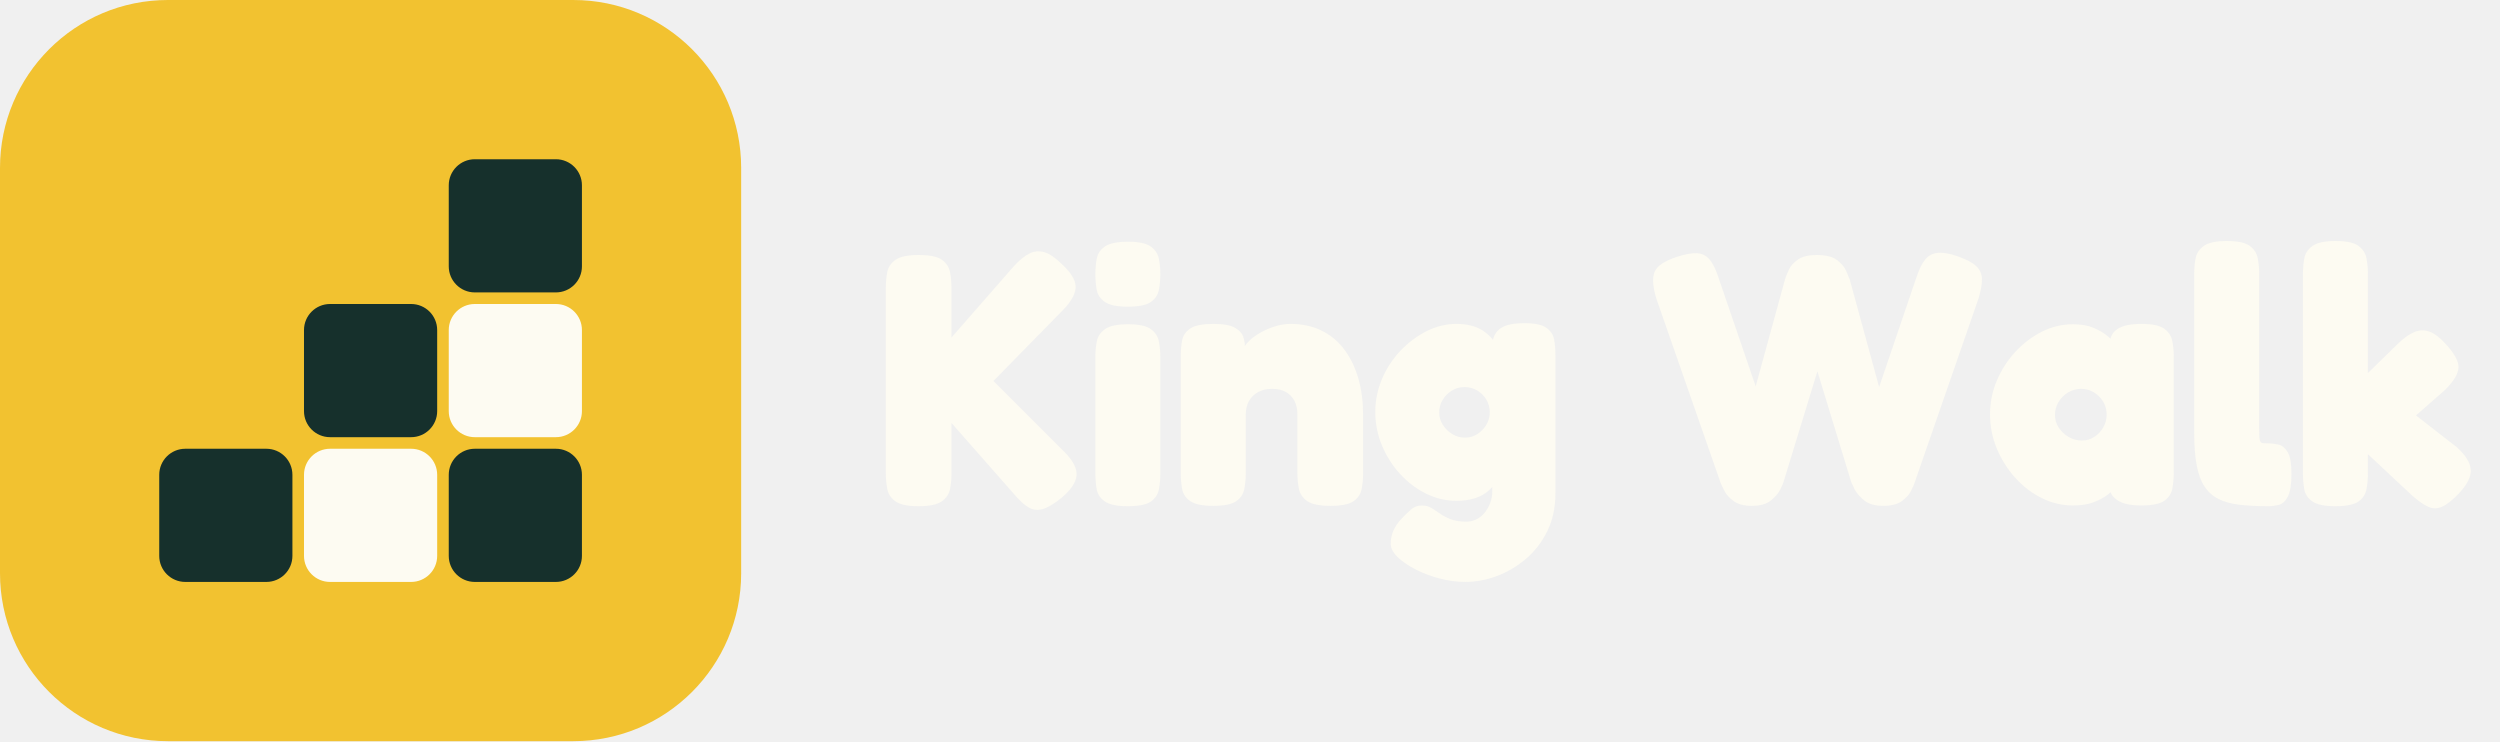
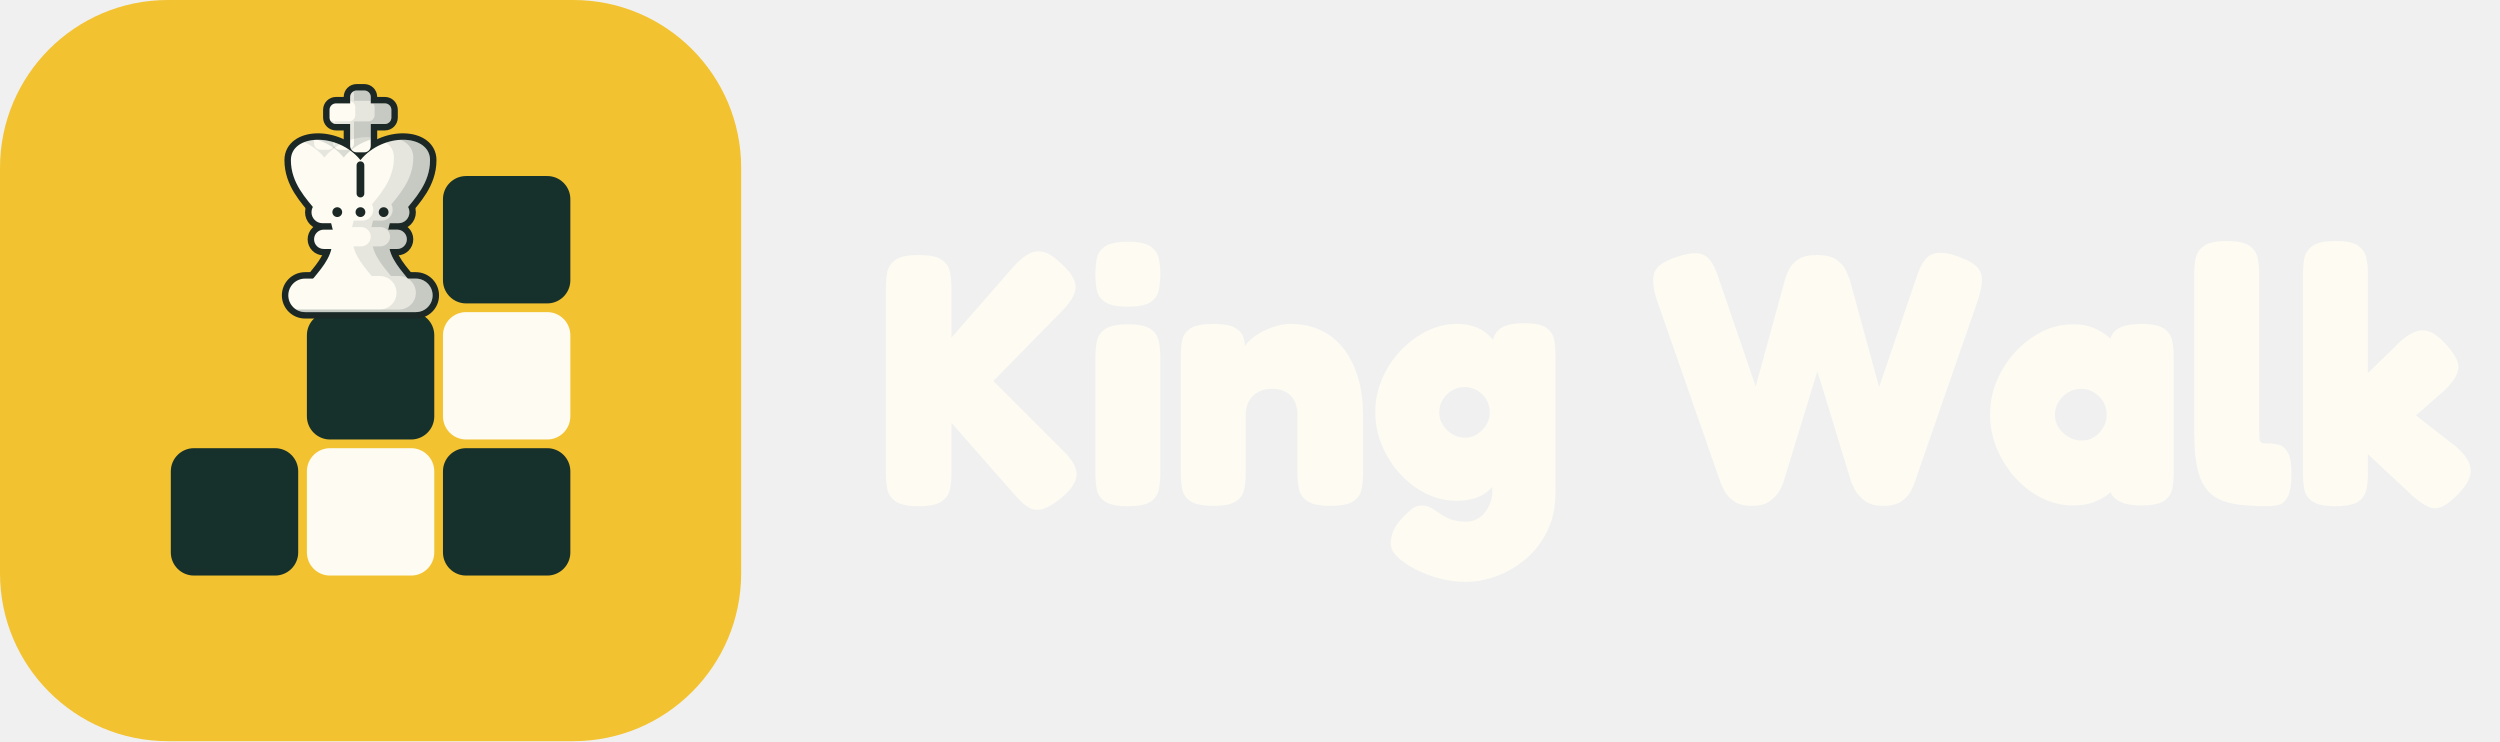
<svg xmlns="http://www.w3.org/2000/svg" viewBox="0 0 1727 512">
  <rect width="512" height="512" rx="116" fill="#f2c230" />
-   <rect x="110.0" y="310.0" width="92.0" height="92.0" rx="18.0" fill="#16302c" />
-   <rect x="210.0" y="310.0" width="92.0" height="92.0" rx="18.0" fill="#fdfbf2" />
-   <rect x="210.0" y="210.0" width="92.0" height="92.0" rx="18.0" fill="#16302c" />
-   <rect x="310.0" y="310.0" width="92.0" height="92.0" rx="18.0" fill="#16302c" />
-   <rect x="310.0" y="210.0" width="92.0" height="92.0" rx="18.0" fill="#fdfbf2" />
-   <rect x="310.0" y="110.0" width="92.0" height="92.0" rx="18.0" fill="#16302c" />
+   <rect x="118.0" y="309.6" width="88.0" height="88.0" rx="16.0" fill="#16302c" />
+   <rect x="212.0" y="309.6" width="88.0" height="88.0" rx="16.0" fill="#fdfbf2" />
+   <rect x="212.0" y="215.6" width="88.0" height="88.0" rx="16.0" fill="#16302c" />
+   <rect x="306.0" y="309.6" width="88.0" height="88.0" rx="16.0" fill="#16302c" />
+   <rect x="306.0" y="215.6" width="88.0" height="88.0" rx="16.0" fill="#fdfbf2" />
+   <rect x="306.0" y="121.6" width="88.0" height="88.0" rx="16.0" fill="#16302c" />
+   <svg x="160.0" y="55.4" width="178.0" height="178.0" viewBox="0 0 100 100">
+     <g stroke-linejoin="round" stroke-linecap="round">
+       <g fill="#1c2826" stroke="#1c2826" stroke-width="5">
+         <rect x="46" y="4" width="8" height="24" rx="2.5" />
+         <rect x="38" y="9" width="24" height="8" rx="2.5" />
+         <path d="M23 31 C23 21 41 20 50 31 C59 20 77 21 77 31 C77 40 71 46 67 51 L33 51 C29 46 23 40 23 31 Z" />
+         <rect x="31" y="47" width="38" height="8.5" rx="4.25" />
+         <path d="M38 53 L62 53 L60 61 L40 61 Z" />
+         <rect x="32" y="58" width="36" height="7.5" rx="3.75" />
+         <path d="M39 63 L61 63 C61 69 66 74 70 79 L30 79 C34 74 39 69 39 63 Z" />
+         <rect x="22" y="77" width="56" height="13" rx="6.5" />
+       </g>
+       <g fill="#fdfbf2">
+         <rect x="46" y="4" width="8" height="24" rx="2.5" />
+         <rect x="38" y="9" width="24" height="8" rx="2.5" />
+         <path d="M23 31 C23 21 41 20 50 31 C59 20 77 21 77 31 C77 40 71 46 67 51 L33 51 C29 46 23 40 23 31 Z" />
+         <rect x="31" y="47" width="38" height="8.5" rx="4.25" />
+         <path d="M38 53 L62 53 L60 61 L40 61 Z" />
+         <rect x="32" y="58" width="36" height="7.5" rx="3.75" />
+         <path d="M39 63 L61 63 C61 69 66 74 70 79 L30 79 C34 74 39 69 39 63 Z" />
+         <rect x="22" y="77" width="56" height="13" rx="6.5" />
+       </g>
+       <mask id="icon-ms-wk">
+         <g fill="#fff">
+           <rect x="46" y="4" width="8" height="24" rx="2.5" />
+           <rect x="38" y="9" width="24" height="8" rx="2.5" />
+           <path d="M23 31 C23 21 41 20 50 31 C59 20 77 21 77 31 C77 40 71 46 67 51 L33 51 C29 46 23 40 23 31 Z" />
+           <rect x="31" y="47" width="38" height="8.5" rx="4.25" />
+           <path d="M38 53 L62 53 L60 61 L40 61 Z" />
+           <rect x="32" y="58" width="36" height="7.5" rx="3.75" />
+           <path d="M39 63 L61 63 C61 69 66 74 70 79 L30 79 C34 74 39 69 39 63 Z" />
+           <rect x="22" y="77" width="56" height="13" rx="6.5" />
+         </g>
+         <g fill="#000" transform="translate(-14 -1)">
+           <rect x="46" y="4" width="8" height="24" rx="2.5" />
+           <rect x="38" y="9" width="24" height="8" rx="2.5" />
+           <path d="M23 31 C23 21 41 20 50 31 C59 20 77 21 77 31 C77 40 71 46 67 51 L33 51 C29 46 23 40 23 31 Z" />
+           <rect x="31" y="47" width="38" height="8.5" rx="4.25" />
+           <path d="M38 53 L62 53 L60 61 L40 61 Z" />
+           <rect x="32" y="58" width="36" height="7.5" rx="3.75" />
+           <path d="M39 63 L61 63 C61 69 66 74 70 79 L30 79 C34 74 39 69 39 63 Z" />
+           <rect x="22" y="77" width="56" height="13" rx="6.5" />
+         </g>
+       </mask>
+       <rect width="100" height="100" fill="rgba(24,44,40,0.1)" mask="url(#icon-ms-wk)" />
+       <mask id="icon-mc-wk">
+         <g fill="#fff">
+           <rect x="46" y="4" width="8" height="24" rx="2.5" />
+           <rect x="38" y="9" width="24" height="8" rx="2.5" />
+           <path d="M23 31 C23 21 41 20 50 31 C59 20 77 21 77 31 C77 40 71 46 67 51 L33 51 C29 46 23 40 23 31 Z" />
+           <rect x="31" y="47" width="38" height="8.5" rx="4.25" />
+           <path d="M38 53 L62 53 L60 61 L40 61 Z" />
+           <rect x="32" y="58" width="36" height="7.5" rx="3.75" />
+           <path d="M39 63 L61 63 C61 69 66 74 70 79 L30 79 C34 74 39 69 39 63 Z" />
+           <rect x="22" y="77" width="56" height="13" rx="6.5" />
+         </g>
+         <g fill="#000" transform="translate(-6.5 -1)">
+           <rect x="46" y="4" width="8" height="24" rx="2.5" />
+           <rect x="38" y="9" width="24" height="8" rx="2.5" />
+           <path d="M23 31 C23 21 41 20 50 31 C59 20 77 21 77 31 C77 40 71 46 67 51 L33 51 C29 46 23 40 23 31 Z" />
+           <rect x="31" y="47" width="38" height="8.5" rx="4.25" />
+           <path d="M38 53 L62 53 L60 61 L40 61 Z" />
+           <rect x="32" y="58" width="36" height="7.5" rx="3.75" />
+           <path d="M39 63 L61 63 C61 69 66 74 70 79 L30 79 C34 74 39 69 39 63 Z" />
+           <rect x="22" y="77" width="56" height="13" rx="6.5" />
+         </g>
+       </mask>
+       <rect width="100" height="100" fill="rgba(24,44,40,0.15)" mask="url(#icon-mc-wk)" />
+       <g fill="none" stroke="#1c2826" stroke-width="3">
+         <circle cx="41" cy="51.2" r="1.9" stroke="none" fill="#1c2826" />
+         <circle cx="50" cy="51.2" r="1.9" stroke="none" fill="#1c2826" />
+         <circle cx="59" cy="51.2" r="1.9" stroke="none" fill="#1c2826" />
+         <path d="M50 33 V44" />
+       </g>
+     </g>
+   </svg>
  <path transform="translate(602 106) scale(0.2479)" d="M131 983Q86 983 67.0 969.5Q48 956 44.0 934.5Q40 913 40 891V374Q40 352 44.0 331.0Q48 310 67.0 296.5Q86 283 132 283Q178 283 196.5 296.5Q215 310 219.0 331.0Q223 352 223 375V513L397 314Q420 289 440.0 279.0Q460 269 481.0 275.0Q502 281 527 305Q568 342 569.0 370.0Q570 398 536 434L340 634L537 831Q574 868 571.5 897.5Q569 927 528 961Q498 985 477.0 991.0Q456 997 438.0 986.5Q420 976 398 950L223 751V892Q223 914 219.0 935.0Q215 956 196.0 969.5Q177 983 131 983ZM714 983Q669 983 650.0 969.5Q631 956 627.5 935.0Q624 914 624 892V566Q624 544 628.0 523.5Q632 503 651.0 489.5Q670 476 715 476Q760 476 778.5 489.5Q797 503 801.0 524.0Q805 545 805 568V893Q805 915 801.0 936.0Q797 957 778.5 970.0Q760 983 714 983ZM714 427Q669 427 650.0 413.5Q631 400 627.5 379.0Q624 358 624 336Q624 313 628.0 292.5Q632 272 651.0 259.0Q670 246 715 246Q760 246 778.5 259.5Q797 273 801.0 294.0Q805 315 805 337Q805 359 801.0 380.0Q797 401 778.5 414.0Q760 427 714 427ZM952 982Q907 982 888.0 968.5Q869 955 865.5 934.0Q862 913 862 891V562Q862 540 866.0 520.0Q870 500 889.0 487.5Q908 475 953 475Q994 475 1012.5 485.5Q1031 496 1036.0 511.0Q1041 526 1040.5 538.5Q1040 551 1042 554L1034 560Q1033 545 1045.5 530.0Q1058 515 1078.5 502.5Q1099 490 1122.5 482.5Q1146 475 1167 475Q1217 475 1255.0 494.0Q1293 513 1318.5 547.5Q1344 582 1357.0 628.0Q1370 674 1370 728V892Q1370 914 1366.0 935.0Q1362 956 1343.5 969.0Q1325 982 1279 982Q1233 982 1214.0 968.5Q1195 955 1191.0 934.0Q1187 913 1187 891V728Q1187 705 1178.5 689.0Q1170 673 1154.5 664.5Q1139 656 1116 656Q1094 656 1077.5 665.0Q1061 674 1052.0 690.0Q1043 706 1043 728V892Q1043 914 1039.0 935.0Q1035 956 1016.5 969.0Q998 982 952 982ZM1655 1194Q1620 1194 1583.5 1184.5Q1547 1175 1516.0 1159.0Q1485 1143 1466.0 1124.5Q1447 1106 1447 1088Q1447 1068 1454.5 1051.0Q1462 1034 1477 1018Q1493 1001 1505.0 991.0Q1517 981 1534 981Q1549 981 1560.5 988.0Q1572 995 1584.0 1003.5Q1596 1012 1613.5 1019.0Q1631 1026 1658 1026Q1673 1026 1686.0 1019.5Q1699 1013 1708.5 1001.5Q1718 990 1724.0 974.5Q1730 959 1730 941V529Q1734 499 1755.0 486.0Q1776 473 1819 473Q1863 473 1881.0 486.0Q1899 499 1902.5 519.5Q1906 540 1906 562V947Q1906 1006 1883.5 1052.0Q1861 1098 1824.0 1129.5Q1787 1161 1743.0 1177.5Q1699 1194 1655 1194ZM1630 968Q1586 968 1545.5 948.0Q1505 928 1473.0 893.0Q1441 858 1422.5 813.5Q1404 769 1404 720Q1404 673 1422.5 629.0Q1441 585 1473.5 550.5Q1506 516 1546.5 495.5Q1587 475 1630 475Q1674 475 1702.5 493.0Q1731 511 1747.5 544.0Q1764 577 1771.0 622.5Q1778 668 1778 723Q1778 799 1765.5 854.0Q1753 909 1721.0 938.5Q1689 968 1630 968ZM1654 792Q1673 792 1688.5 782.0Q1704 772 1713.5 756.0Q1723 740 1723 722Q1723 702 1713.5 686.0Q1704 670 1688.0 660.5Q1672 651 1652 651Q1633 651 1617.0 661.0Q1601 671 1591.5 687.0Q1582 703 1582 722Q1582 740 1592.0 756.0Q1602 772 1618.5 782.0Q1635 792 1654 792ZM2453 982Q2421 982 2403.0 969.0Q2385 956 2377.0 940.5Q2369 925 2367 920L2187 404Q2172 354 2182.5 329.5Q2193 305 2245 288Q2279 277 2300.0 278.0Q2321 279 2335.0 295.0Q2349 311 2360 345L2464 649L2546 350Q2549 340 2556.5 324.0Q2564 308 2582.0 295.5Q2600 283 2634 283Q2672 283 2690.5 297.0Q2709 311 2716.0 327.0Q2723 343 2726 351L2808 651L2912 345Q2923 312 2936.5 295.5Q2950 279 2972.0 277.0Q2994 275 3028 287Q3064 300 3079.0 314.5Q3094 329 3094.5 350.0Q3095 371 3085 404L2906 920Q2904 926 2896.5 941.0Q2889 956 2871.0 969.0Q2853 982 2819 982Q2785 982 2766.0 966.5Q2747 951 2739.0 934.5Q2731 918 2730 915L2636 607L2542 914Q2541 919 2533.0 935.5Q2525 952 2506.5 967.0Q2488 982 2453 982ZM3538 981Q3493 981 3471.5 966.0Q3450 951 3451 932H3465Q3460 939 3445.5 950.5Q3431 962 3407.0 971.5Q3383 981 3348 981Q3303 981 3261.5 960.5Q3220 940 3187.5 904.0Q3155 868 3136.0 822.5Q3117 777 3117 727Q3117 678 3136.0 633.0Q3155 588 3188.0 552.5Q3221 517 3262.0 496.5Q3303 476 3348 476Q3382 476 3405.5 486.0Q3429 496 3443.5 508.0Q3458 520 3463 528H3452Q3451 503 3472.5 489.0Q3494 475 3539 475Q3584 475 3602.5 488.5Q3621 502 3625.0 523.0Q3629 544 3629 566V891Q3629 913 3625.0 934.0Q3621 955 3602.5 968.0Q3584 981 3538 981ZM3373 800Q3392 800 3407.5 790.0Q3423 780 3432.5 763.5Q3442 747 3442 728Q3442 708 3432.5 692.0Q3423 676 3407.0 666.0Q3391 656 3371 656Q3351 656 3334.5 666.0Q3318 676 3308.0 692.5Q3298 709 3298 729Q3298 748 3308.5 764.0Q3319 780 3336.0 790.0Q3353 800 3373 800ZM3893 983Q3847 983 3812.5 979.0Q3778 975 3754.0 963.0Q3730 951 3715.0 928.5Q3700 906 3693.0 869.5Q3686 833 3686 778V335Q3686 312 3690.0 291.5Q3694 271 3713.0 257.5Q3732 244 3777 244Q3822 244 3840.5 257.5Q3859 271 3863.0 292.0Q3867 313 3867 336V767Q3867 782 3867.5 790.5Q3868 799 3870.5 803.0Q3873 807 3878.5 807.5Q3884 808 3894 808Q3907 808 3921.5 811.5Q3936 815 3946.5 832.5Q3957 850 3957 893Q3957 938 3946.5 957.0Q3936 976 3921.0 979.5Q3906 983 3893 983ZM4417 818Q4454 851 4456.5 880.5Q4459 910 4423 948Q4396 976 4376.5 984.5Q4357 993 4338.0 984.5Q4319 976 4293 953L4170 838V893Q4170 915 4166.0 936.0Q4162 957 4143.5 970.0Q4125 983 4079 983Q4034 983 4015.0 969.5Q3996 956 3992.5 935.0Q3989 914 3989 892V335Q3989 312 3993.0 291.5Q3997 271 4016.0 257.5Q4035 244 4080 244Q4125 244 4143.5 257.5Q4162 271 4166.0 292.0Q4170 313 4170 336V612L4255 529Q4279 506 4300.0 497.5Q4321 489 4341.5 496.5Q4362 504 4385 529Q4424 571 4422.5 597.0Q4421 623 4385 659L4304 730Z" fill="#fdfbf2" />
</svg>
